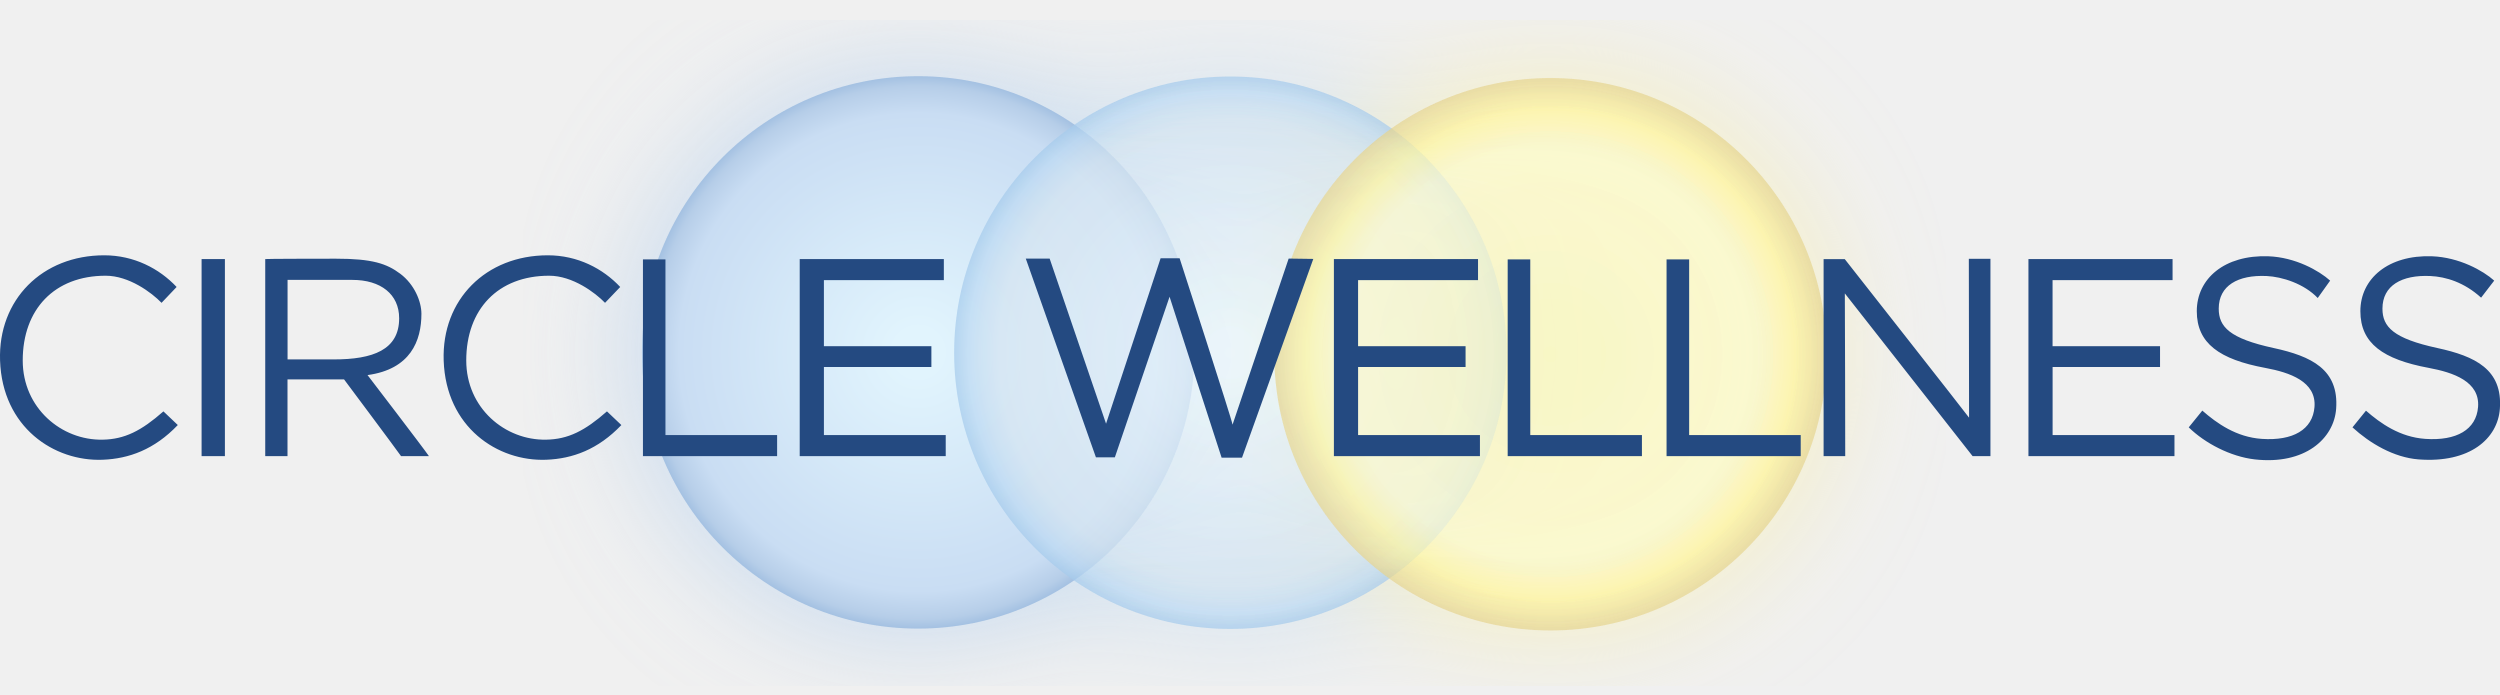
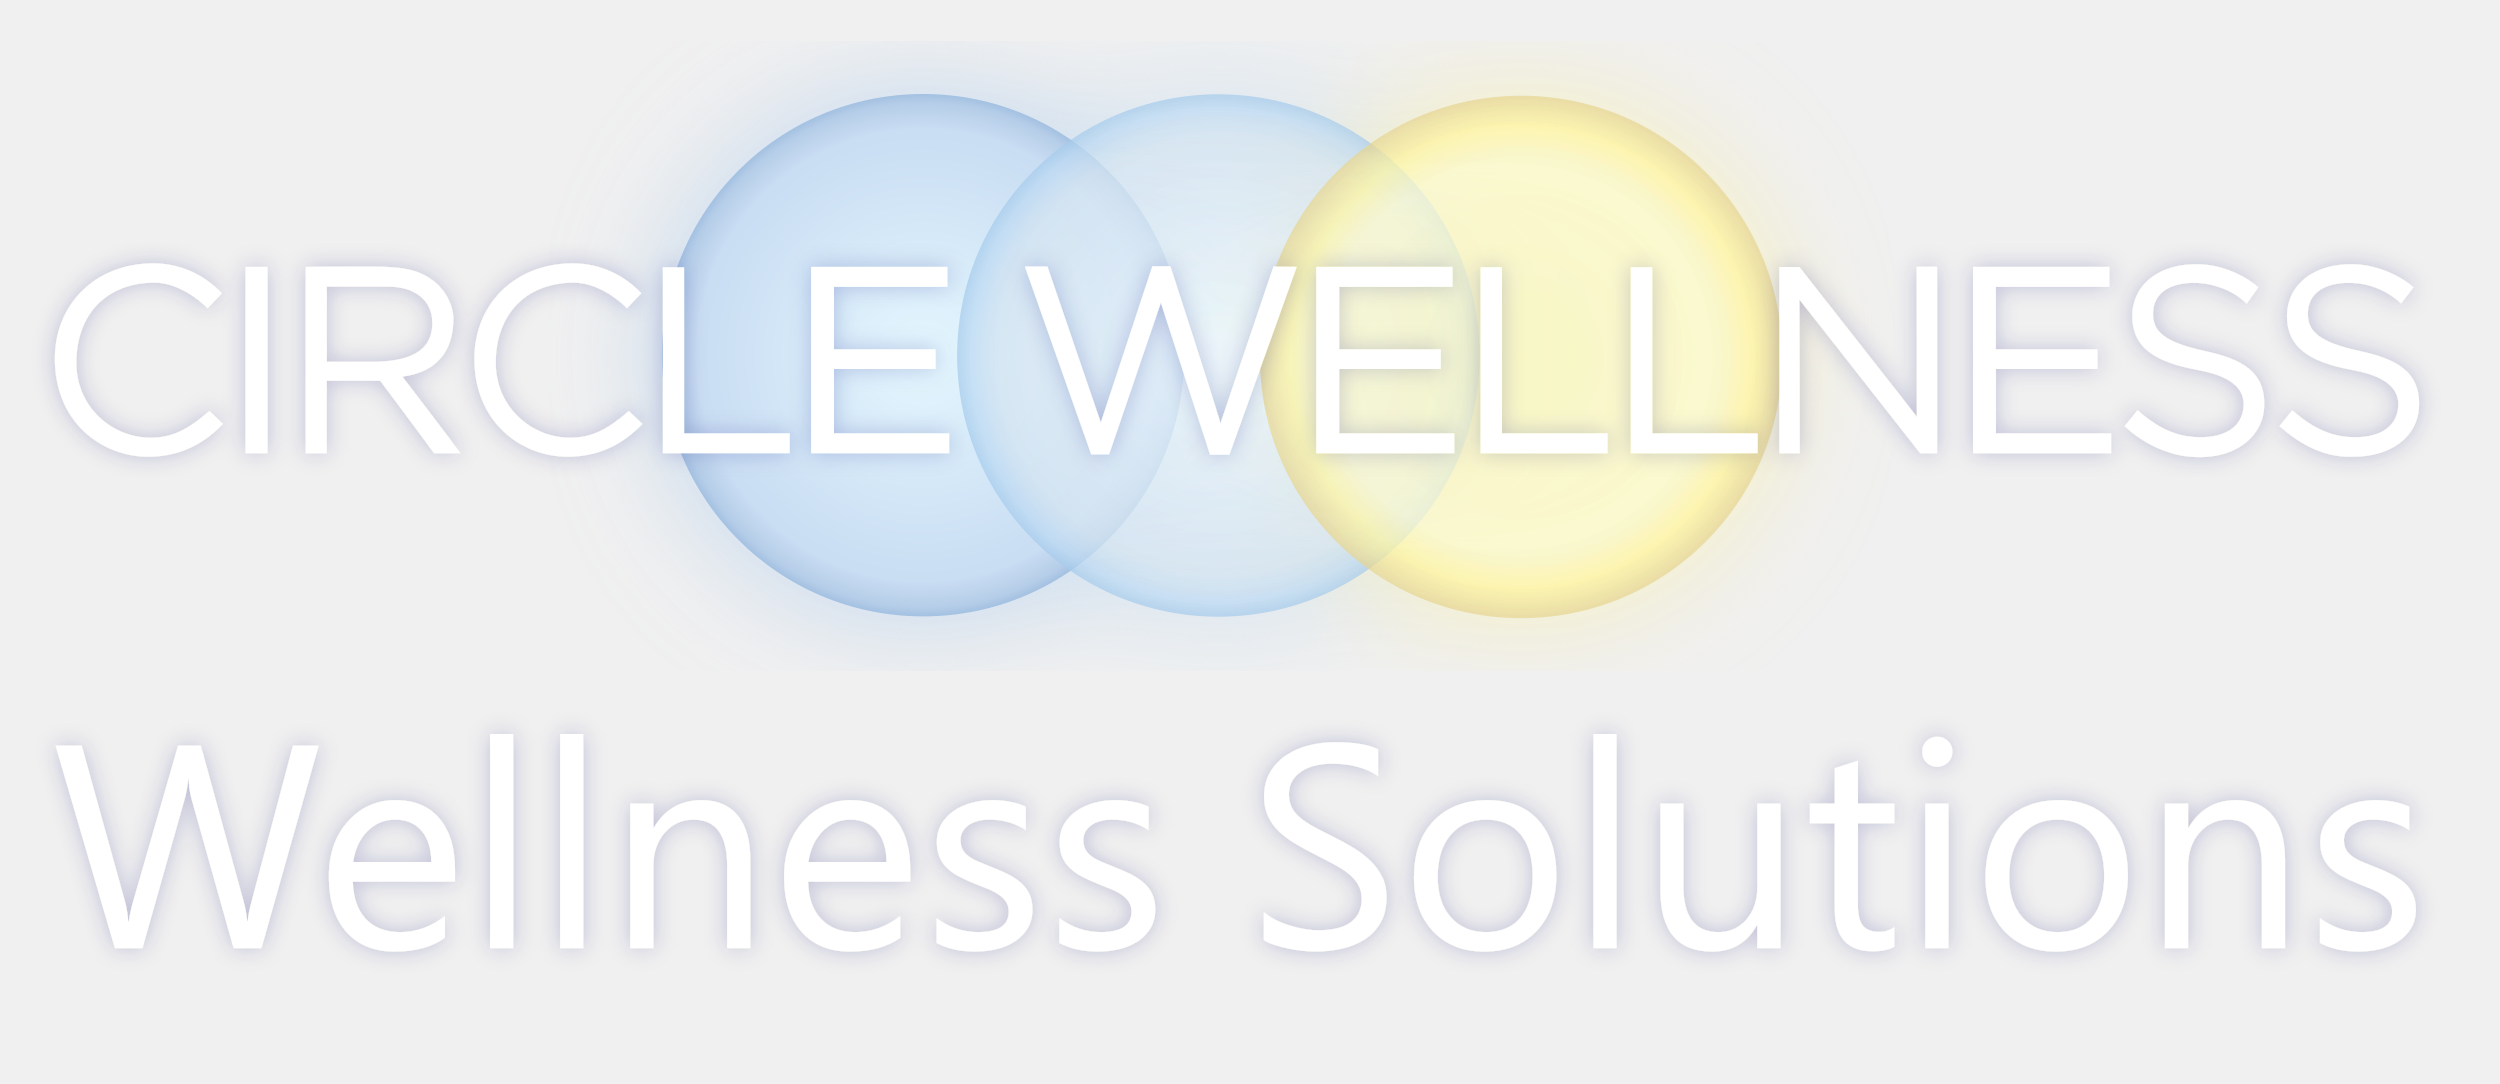
- <svg xmlns="http://www.w3.org/2000/svg" width="215.609" height="59.93" viewBox="0 0 215.609 59.93">
+ <svg xmlns="http://www.w3.org/2000/svg" version="1.1" id="Layer_1" x="0px" y="0px" width="228px" height="98.799px" viewBox="0 0 228 98.799" enable-background="new 0 0 228 98.799" xml:space="preserve">
+   <filter id="shadow">
+     <feOffset dy="0" dx="0" in="SourceGraphic" result="offOut" />
+     <feColorMatrix type="matrix" values="               0.0 0.0 0.0 0.0 0.0               0.0 0.0 0.0 0.0 0.0               0.0 0.0 0.0 0.2 0.0               0.0 0.0 0.1 0.1 0.0               " in="offOut" result="matrixOut">
+ 		</feColorMatrix>
+     <feGaussianBlur stdDeviation="1" in="matrixOut" result="blurOut" />
+     <feBlend mode="normal" in="SourceGraphic" in2="blurOut" />
+   </filter>
  <filter id="a">
-     <feGaussianBlur result="coloredBlur" stdDeviation="5" />
+     <feGaussianBlur stdDeviation="5" result="coloredBlur" />
    <feMerge>
      <feMergeNode in="coloredBlur" />
      <feMergeNode in="SourceGraphic" />
    </feMerge>
  </filter>
-   <g filter="url(#a)">
-     <radialGradient id="b" cx="79.185" cy="30.391" r="23.822" gradientUnits="userSpaceOnUse">
-       <stop offset=".084" stop-color="#E1F4FD" />
-       <stop offset=".866" stop-color="#C9DDF3" />
-       <stop offset=".95" stop-color="#B9D0EA" />
-       <stop offset=".966" stop-color="#B5CDE8" />
-       <stop offset="1" stop-color="#A4C1E2" />
+   <path id="Wellness_Solutions" fill="#FFFFFF" filter="url(#shadow)" d="M29.062,67.999l-5.219,18.479h-2.539l-3.801-13.505  c-0.164-0.575-0.263-1.202-0.297-1.881h-0.052c-0.051,0.636-0.163,1.254-0.335,1.855l-3.827,13.53H10.48L5.068,67.999h2.384  l3.931,14.175c0.163,0.593,0.267,1.211,0.31,1.855h0.064c0.043-0.455,0.176-1.074,0.399-1.855l4.085-14.175h2.074l3.917,14.277  c0.138,0.49,0.24,1.065,0.31,1.728h0.052c0.034-0.447,0.15-1.04,0.348-1.778l3.775-14.227H29.062z M41.497,80.408h-9.316  c0.034,1.469,0.43,2.604,1.186,3.402s1.796,1.198,3.118,1.198c1.486,0,2.853-0.49,4.098-1.469v1.984  c-1.159,0.842-2.692,1.263-4.6,1.263c-1.864,0-3.329-0.6-4.395-1.798s-1.598-2.884-1.598-5.058c0-2.053,0.582-3.727,1.746-5.02  c1.164-1.292,2.609-1.939,4.336-1.939s3.062,0.559,4.008,1.676c0.944,1.117,1.417,2.667,1.417,4.651V80.408z M39.332,78.617  c-0.008-1.22-0.303-2.169-0.882-2.848c-0.58-0.679-1.386-1.019-2.416-1.019c-0.997,0-1.843,0.357-2.539,1.07  c-0.695,0.713-1.125,1.645-1.288,2.796H39.332z M46.807,86.478h-2.113V66.943h2.113V86.478z M53.197,86.478h-2.113V66.943h2.113  V86.478z M68.429,86.478h-2.113v-7.525c0-2.801-1.022-4.201-3.066-4.201c-1.057,0-1.932,0.397-2.623,1.192s-1.037,1.798-1.037,3.009  v7.525h-2.113V73.282h2.113v2.19h0.052c0.996-1.666,2.439-2.5,4.329-2.5c1.443,0,2.548,0.467,3.312,1.398  c0.764,0.933,1.146,2.279,1.146,4.04V86.478z M83.016,80.408h-9.316c0.034,1.469,0.429,2.604,1.186,3.402  c0.756,0.799,1.795,1.198,3.118,1.198c1.486,0,2.852-0.49,4.098-1.469v1.984c-1.16,0.842-2.693,1.263-4.601,1.263  c-1.864,0-3.329-0.6-4.394-1.798c-1.065-1.198-1.599-2.884-1.599-5.058c0-2.053,0.582-3.727,1.746-5.02  c1.164-1.292,2.609-1.939,4.337-1.939c1.727,0,3.062,0.559,4.007,1.676s1.418,2.667,1.418,4.651V80.408z M80.851,78.617  c-0.009-1.22-0.303-2.169-0.883-2.848s-1.385-1.019-2.416-1.019c-0.997,0-1.843,0.357-2.538,1.07  c-0.696,0.713-1.126,1.645-1.289,2.796H80.851z M85.412,86.001v-2.269c1.151,0.851,2.418,1.276,3.802,1.276  c1.855,0,2.783-0.619,2.783-1.855c0-0.353-0.08-0.651-0.238-0.896c-0.159-0.245-0.374-0.462-0.645-0.651  c-0.271-0.188-0.589-0.358-0.954-0.509s-0.758-0.307-1.179-0.471c-0.584-0.231-1.098-0.466-1.54-0.702s-0.812-0.502-1.108-0.799  c-0.296-0.296-0.52-0.633-0.67-1.012c-0.15-0.378-0.226-0.82-0.226-1.327c0-0.618,0.143-1.166,0.426-1.643s0.661-0.876,1.134-1.198  s1.012-0.565,1.617-0.729s1.23-0.245,1.875-0.245c1.143,0,2.165,0.198,3.066,0.593v2.14c-0.971-0.636-2.087-0.954-3.35-0.954  c-0.396,0-0.752,0.046-1.07,0.136c-0.317,0.09-0.59,0.217-0.817,0.38c-0.229,0.163-0.404,0.359-0.528,0.587  c-0.125,0.228-0.188,0.479-0.188,0.754c0,0.343,0.062,0.631,0.188,0.863c0.124,0.231,0.307,0.438,0.547,0.618  c0.241,0.181,0.533,0.344,0.877,0.489c0.343,0.146,0.734,0.306,1.172,0.478c0.584,0.223,1.108,0.453,1.572,0.689  s0.859,0.502,1.186,0.799c0.326,0.296,0.578,0.638,0.754,1.024s0.265,0.846,0.265,1.379c0,0.652-0.145,1.22-0.432,1.7  c-0.288,0.481-0.673,0.881-1.153,1.198c-0.481,0.318-1.036,0.555-1.663,0.709c-0.627,0.155-1.284,0.232-1.971,0.232  C87.585,86.787,86.408,86.525,85.412,86.001z M96.61,86.001v-2.269c1.15,0.851,2.418,1.276,3.801,1.276  c1.855,0,2.783-0.619,2.783-1.855c0-0.353-0.079-0.651-0.238-0.896c-0.159-0.245-0.374-0.462-0.645-0.651  c-0.271-0.188-0.588-0.358-0.953-0.509s-0.758-0.307-1.179-0.471c-0.585-0.231-1.098-0.466-1.54-0.702s-0.812-0.502-1.108-0.799  c-0.296-0.296-0.52-0.633-0.67-1.012c-0.15-0.378-0.226-0.82-0.226-1.327c0-0.618,0.142-1.166,0.425-1.643  c0.284-0.477,0.662-0.876,1.135-1.198c0.472-0.322,1.011-0.565,1.617-0.729c0.605-0.163,1.23-0.245,1.874-0.245  c1.143,0,2.165,0.198,3.067,0.593v2.14c-0.971-0.636-2.088-0.954-3.351-0.954c-0.396,0-0.752,0.046-1.069,0.136  c-0.318,0.09-0.591,0.217-0.818,0.38s-0.404,0.359-0.528,0.587c-0.125,0.228-0.187,0.479-0.187,0.754  c0,0.343,0.062,0.631,0.187,0.863c0.124,0.231,0.307,0.438,0.548,0.618c0.24,0.181,0.532,0.344,0.876,0.489  c0.344,0.146,0.734,0.306,1.173,0.478c0.584,0.223,1.108,0.453,1.572,0.689s0.858,0.502,1.186,0.799  c0.326,0.296,0.577,0.638,0.754,1.024c0.176,0.387,0.264,0.846,0.264,1.379c0,0.652-0.144,1.22-0.432,1.7  c-0.288,0.481-0.672,0.881-1.153,1.198c-0.481,0.318-1.035,0.555-1.662,0.709c-0.627,0.155-1.284,0.232-1.972,0.232  C98.783,86.787,97.606,86.525,96.61,86.001z M115.256,85.731v-2.552c0.293,0.258,0.643,0.489,1.051,0.696  c0.408,0.206,0.838,0.38,1.289,0.521c0.449,0.142,0.902,0.251,1.359,0.328c0.455,0.078,0.875,0.116,1.262,0.116  c1.332,0,2.326-0.247,2.982-0.741c0.658-0.493,0.986-1.204,0.986-2.132c0-0.498-0.109-0.933-0.328-1.302s-0.521-0.706-0.908-1.012  c-0.387-0.305-0.844-0.597-1.373-0.876c-0.527-0.279-1.098-0.573-1.707-0.883c-0.645-0.326-1.246-0.657-1.805-0.992  s-1.043-0.704-1.455-1.108c-0.412-0.403-0.736-0.861-0.973-1.372s-0.355-1.11-0.355-1.798c0-0.842,0.186-1.574,0.555-2.197  c0.369-0.622,0.855-1.136,1.455-1.539c0.602-0.404,1.287-0.705,2.057-0.902c0.768-0.197,1.553-0.297,2.352-0.297  c1.82,0,3.148,0.22,3.98,0.657v2.436c-1.09-0.756-2.49-1.134-4.199-1.134c-0.473,0-0.945,0.05-1.418,0.148s-0.895,0.26-1.264,0.483  s-0.67,0.511-0.9,0.863c-0.232,0.353-0.35,0.781-0.35,1.288c0,0.473,0.088,0.881,0.266,1.225c0.176,0.344,0.436,0.657,0.779,0.94  s0.762,0.559,1.256,0.825c0.494,0.266,1.062,0.558,1.707,0.876c0.662,0.326,1.289,0.67,1.883,1.03  c0.592,0.361,1.111,0.761,1.559,1.199c0.445,0.438,0.801,0.923,1.062,1.456c0.262,0.532,0.393,1.143,0.393,1.829  c0,0.911-0.178,1.682-0.533,2.313c-0.357,0.631-0.838,1.145-1.443,1.54c-0.605,0.395-1.305,0.681-2.094,0.856  c-0.791,0.176-1.625,0.265-2.5,0.265c-0.293,0-0.654-0.024-1.084-0.071s-0.867-0.116-1.314-0.206  c-0.445-0.09-0.869-0.202-1.268-0.335C115.816,86.042,115.496,85.894,115.256,85.731z M135.371,86.787  c-1.95,0-3.507-0.616-4.671-1.85c-1.164-1.232-1.746-2.867-1.746-4.903c0-2.216,0.605-3.947,1.816-5.192  c1.212-1.246,2.848-1.869,4.91-1.869c1.967,0,3.502,0.606,4.606,1.817c1.104,1.211,1.655,2.891,1.655,5.038  c0,2.105-0.595,3.791-1.784,5.058C138.968,86.154,137.372,86.787,135.371,86.787z M135.525,74.751c-1.357,0-2.431,0.462-3.222,1.386  c-0.79,0.924-1.185,2.197-1.185,3.82c0,1.563,0.399,2.797,1.198,3.698c0.799,0.902,1.868,1.354,3.208,1.354  c1.366,0,2.416-0.442,3.15-1.327c0.735-0.885,1.103-2.144,1.103-3.776c0-1.648-0.367-2.92-1.103-3.813  C137.941,75.198,136.892,74.751,135.525,74.751z M147.432,86.478h-2.113V66.943h2.113V86.478z M162.38,86.478h-2.113V84.39h-0.052  c-0.876,1.599-2.233,2.397-4.071,2.397c-3.145,0-4.717-1.873-4.717-5.618v-7.887h2.101v7.552c0,2.783,1.065,4.175,3.195,4.175  c1.031,0,1.88-0.381,2.545-1.141c0.666-0.761,0.999-1.755,0.999-2.983v-7.603h2.113V86.478z M172.766,86.349  c-0.498,0.274-1.155,0.412-1.972,0.412c-2.311,0-3.466-1.288-3.466-3.865v-7.81h-2.269v-1.804h2.269v-3.222l2.113-0.683v3.904h3.324  v1.804h-3.324v7.436c0,0.885,0.15,1.517,0.451,1.895c0.3,0.378,0.799,0.566,1.494,0.566c0.533,0,0.992-0.146,1.379-0.438V86.349z   M176.67,69.932c-0.378,0-0.7-0.129-0.967-0.386c-0.267-0.258-0.399-0.585-0.399-0.979c0-0.396,0.133-0.724,0.399-0.986  c0.267-0.262,0.589-0.393,0.967-0.393c0.387,0,0.715,0.131,0.985,0.393c0.271,0.263,0.406,0.591,0.406,0.986  c0,0.378-0.136,0.7-0.406,0.966C177.385,69.799,177.057,69.932,176.67,69.932z M177.7,86.478h-2.113V73.282h2.113V86.478z   M187.494,86.787c-1.95,0-3.507-0.616-4.671-1.85c-1.164-1.232-1.746-2.867-1.746-4.903c0-2.216,0.605-3.947,1.816-5.192  c1.212-1.246,2.848-1.869,4.91-1.869c1.967,0,3.502,0.606,4.606,1.817c1.104,1.211,1.655,2.891,1.655,5.038  c0,2.105-0.595,3.791-1.784,5.058C191.091,86.154,189.495,86.787,187.494,86.787z M187.648,74.751c-1.357,0-2.431,0.462-3.222,1.386  c-0.79,0.924-1.185,2.197-1.185,3.82c0,1.563,0.399,2.797,1.198,3.698c0.799,0.902,1.868,1.354,3.208,1.354  c1.366,0,2.416-0.442,3.15-1.327c0.735-0.885,1.103-2.144,1.103-3.776c0-1.648-0.367-2.92-1.103-3.813  C190.064,75.198,189.015,74.751,187.648,74.751z M208.395,86.478h-2.113v-7.525c0-2.801-1.022-4.201-3.066-4.201  c-1.057,0-1.931,0.397-2.622,1.192c-0.692,0.795-1.038,1.798-1.038,3.009v7.525h-2.113V73.282h2.113v2.19h0.052  c0.997-1.666,2.439-2.5,4.33-2.5c1.443,0,2.547,0.467,3.312,1.398c0.765,0.933,1.146,2.279,1.146,4.04V86.478z M211.578,86.001  v-2.269c1.151,0.851,2.418,1.276,3.802,1.276c1.855,0,2.783-0.619,2.783-1.855c0-0.353-0.079-0.651-0.238-0.896  c-0.159-0.245-0.374-0.462-0.645-0.651c-0.271-0.188-0.589-0.358-0.953-0.509c-0.365-0.15-0.759-0.307-1.18-0.471  c-0.584-0.231-1.098-0.466-1.539-0.702c-0.443-0.236-0.812-0.502-1.108-0.799c-0.297-0.296-0.521-0.633-0.67-1.012  c-0.15-0.378-0.226-0.82-0.226-1.327c0-0.618,0.142-1.166,0.425-1.643s0.661-0.876,1.134-1.198s1.012-0.565,1.617-0.729  s1.23-0.245,1.875-0.245c1.143,0,2.165,0.198,3.067,0.593v2.14c-0.972-0.636-2.088-0.954-3.351-0.954  c-0.396,0-0.752,0.046-1.069,0.136c-0.318,0.09-0.591,0.217-0.818,0.38s-0.404,0.359-0.528,0.587  c-0.125,0.228-0.188,0.479-0.188,0.754c0,0.343,0.062,0.631,0.188,0.863c0.124,0.231,0.307,0.438,0.548,0.618  c0.24,0.181,0.532,0.344,0.876,0.489c0.344,0.146,0.734,0.306,1.173,0.478c0.584,0.223,1.107,0.453,1.571,0.689  s0.859,0.502,1.186,0.799c0.327,0.296,0.578,0.638,0.754,1.024s0.265,0.846,0.265,1.379c0,0.652-0.145,1.22-0.432,1.7  c-0.288,0.481-0.673,0.881-1.153,1.198c-0.481,0.318-1.035,0.555-1.662,0.709c-0.628,0.155-1.285,0.232-1.972,0.232  C213.752,86.787,212.575,86.525,211.578,86.001z" />
+   <g id="circles" filter="url(#a)">
+     <radialGradient id="SVGID_1_" cx="676.188" cy="583.463" r="23.822" gradientTransform="matrix(1 0 0 1 -592 -551.0703)" gradientUnits="userSpaceOnUse">
+       <stop offset="0.084" style="stop-color:#E1F4FD" />
+       <stop offset="0.866" style="stop-color:#C9DDF3" />
+       <stop offset="0.95" style="stop-color:#B9D0EA" />
+       <stop offset="0.966" style="stop-color:#B5CDE8" />
+       <stop offset="1" style="stop-color:#A4C1E2" />
    </radialGradient>
-     <circle fill="url(#b)" cx="79.185" cy="30.392" r="23.822" />
-     <g opacity=".72">
-       <radialGradient id="c" cx="106.111" cy="30.42" r="23.823" gradientUnits="userSpaceOnUse">
-         <stop offset="0" stop-color="#EDF8FE" />
-         <stop offset=".832" stop-color="#D6E5F1" />
-         <stop offset=".9" stop-color="#C9DFF1" />
-         <stop offset=".95" stop-color="#BCD9F2" />
-         <stop offset="1" stop-color="#A5CBEC" />
+     <circle fill="url(#SVGID_1_)" cx="84.188" cy="32.394" r="23.822" />
+     <g opacity="0.72">
+       <radialGradient id="SVGID_2_" cx="703.114" cy="583.492" r="23.822" gradientTransform="matrix(1 0 0 1 -592 -551.0703)" gradientUnits="userSpaceOnUse">
+         <stop offset="0" style="stop-color:#EDF8FE" />
+         <stop offset="0.832" style="stop-color:#D6E5F1" />
+         <stop offset="0.9" style="stop-color:#C9DFF1" />
+         <stop offset="0.95" style="stop-color:#BCD9F2" />
+         <stop offset="1" style="stop-color:#A5CBEC" />
      </radialGradient>
-       <circle fill="url(#c)" cx="106.111" cy="30.42" r="23.822" />
+       <circle fill="url(#SVGID_2_)" cx="111.114" cy="32.422" r="23.822" />
    </g>
-     <g opacity=".72">
-       <radialGradient id="d" cx="133.719" cy="30.551" r="23.822" gradientUnits="userSpaceOnUse">
-         <stop offset="0" stop-color="#F9F6C1" />
-         <stop offset=".748" stop-color="#FCF9CE" />
-         <stop offset=".789" stop-color="#FCF8C4" />
-         <stop offset=".862" stop-color="#FEF6AA" />
-         <stop offset=".883" stop-color="#FEF5A2" />
-         <stop offset="1" stop-color="#E6D591" />
+     <g opacity="0.72">
+       <radialGradient id="SVGID_3_" cx="730.723" cy="583.623" r="23.822" gradientTransform="matrix(1 0 0 1 -592 -551.0703)" gradientUnits="userSpaceOnUse">
+         <stop offset="0" style="stop-color:#F9F6C1" />
+         <stop offset="0.748" style="stop-color:#FCF9CE" />
+         <stop offset="0.789" style="stop-color:#FCF8C4" />
+         <stop offset="0.862" style="stop-color:#FEF6AA" />
+         <stop offset="0.883" style="stop-color:#FEF5A2" />
+         <stop offset="1" style="stop-color:#E6D591" />
      </radialGradient>
-       <circle fill="url(#d)" cx="133.719" cy="30.552" r="23.822" />
+       <circle fill="url(#SVGID_3_)" cx="138.722" cy="32.554" r="23.822" />
    </g>
  </g>
-   <path fill="#244A81" d="M15.33 36.66c-2.018 2.112-4.21 2.903-6.475 2.99-4.197.164-8.654-2.796-8.85-8.558-.177-5.254 3.645-9.074 8.98-9.074 2.57 0 4.75 1.14 6.247 2.732l-1.3 1.367c-.847-.878-2.798-2.338-4.82-2.338-4.42 0-7.152 2.9-7.152 7.31 0 4.11 3.35 6.9 6.896 6.83 1.886-.035 3.32-.75 5.238-2.44l1.235 1.173zm38.258 0c-2.018 2.112-4.21 2.903-6.474 2.99-4.197.164-8.654-2.796-8.85-8.558-.178-5.254 3.644-9.074 8.98-9.074 2.57 0 4.75 1.14 6.245 2.732l-1.308 1.367c-.846-.878-2.798-2.338-4.82-2.338-4.42 0-7.15 2.9-7.15 7.31 0 4.11 3.35 6.9 6.895 6.83 1.886-.035 3.32-.75 5.24-2.44l1.236 1.173zM19.396 22.343v16.994h-2.01V22.344h2.01zm3.48 0c.156-.023 4.212-.033 6.084-.033 3.156 0 4.392.424 5.563 1.302 1.205.905 1.822 2.375 1.822 3.45 0 2.34-.944 4.782-4.648 5.286 0 0 4.86 6.342 5.296 6.99h-2.406c-.342-.498-4.914-6.617-4.914-6.617h-4.878v6.62h-1.92V22.348zm1.92 8.654h3.994c3.357 0 5.635-.813 5.635-3.546 0-2.08-1.593-3.312-4.034-3.312H24.8V31zm30.648-8.623h1.947V37.52h9.63v1.818H55.45V22.375zm74.584 0h1.948V37.52h9.63v1.818h-11.578V22.375zm13.704 0h1.947V37.52h9.622v1.818H143.73V22.375zM80.327 31.65h-9.27v5.87h10.506v1.817H68.97V22.344H81.4v1.818H71.056v5.696h9.27v1.794zm105.967 0h-9.27v5.87h10.51v1.817H174.94V22.344h12.43v1.818h-10.35v5.696h9.27v1.794zm-59.897 0h-9.27v5.87h10.508v1.817H115.04V22.344h12.43v1.818h-10.344v5.696h9.27v1.794zm-31.88 7.794l-6.05-17.142h2.058l4.865 14.24 4.704-14.267h1.64s4.564 14.074 4.565 14.35l4.84-14.325 2.124.03-6.147 17.14h-1.76s-4.47-13.77-4.488-13.88l-4.72 13.854h-1.64zm62.757-.107v-16.99h1.825s10.63 13.52 10.72 13.675l-.02-13.7h1.864V39.34h-1.538l-11.02-14.036c.016.31.034 14.035.034 14.035h-1.873zm46.768-3.926c1.255 1.1 2.93 2.288 5.125 2.44 2.69.183 4.397-.795 4.55-2.753.17-2.196-2.138-2.977-4.245-3.368-3.946-.736-5.905-2.113-5.905-4.894 0-2.817 2.418-4.867 6.174-4.734 2.34.084 4.42 1.243 5.368 2.1l-1.13 1.47c-1.44-1.315-3.03-1.806-4.378-1.867-2.478-.112-4.13.827-4.13 2.815 0 1.57.94 2.572 4.742 3.396 3.244.706 5.63 1.838 5.385 5.234-.186 2.584-2.6 4.713-7.02 4.37-2.13-.167-4.193-1.387-5.692-2.763l1.163-1.437zm-14.108 0c1.256 1.1 2.93 2.288 5.126 2.44 2.69.183 4.396-.795 4.55-2.753.17-2.196-2.138-2.977-4.245-3.368-3.947-.736-5.906-2.113-5.906-4.894 0-2.817 2.41-4.867 6.17-4.734 2.33.084 4.38 1.243 5.33 2.1l-1.07 1.5c-1.163-1.225-3.06-1.836-4.408-1.897-2.476-.112-4.13.827-4.13 2.815 0 1.57.94 2.572 4.743 3.396 3.242.706 5.63 1.838 5.384 5.234-.185 2.584-2.7 4.86-7.02 4.37-2.098-.24-4.3-1.4-5.694-2.763l1.165-1.437z" />
+   <path id="Circle_Wellness" fill="#FFFFFF" filter="url(#shadow)" d="M20.333,38.662c-2.018,2.11-4.21,2.901-6.475,2.988  c-4.197,0.164-8.654-2.796-8.851-8.558c-0.177-5.254,3.646-9.074,8.98-9.074c2.57,0,4.75,1.142,6.247,2.732l-1.3,1.367  c-0.848-0.879-2.799-2.34-4.82-2.34c-4.42,0-7.152,2.9-7.152,7.312c0,4.11,3.351,6.899,6.896,6.83  c1.886-0.035,3.319-0.75,5.237-2.44l1.235,1.173L20.333,38.662z M58.591,38.662c-2.018,2.11-4.21,2.901-6.474,2.988  c-4.197,0.164-8.654-2.796-8.85-8.558c-0.179-5.254,3.644-9.074,8.979-9.074c2.57,0,4.75,1.142,6.245,2.732l-1.308,1.367  c-0.847-0.879-2.799-2.34-4.82-2.34c-4.42,0-7.15,2.9-7.15,7.312c0,4.11,3.351,6.899,6.896,6.83c1.886-0.035,3.319-0.75,5.24-2.44  l1.235,1.173L58.591,38.662z M24.399,24.345v16.994h-2.011V24.346L24.399,24.345L24.399,24.345z M27.879,24.345  c0.156-0.023,4.212-0.033,6.084-0.033c3.156,0,4.393,0.424,5.563,1.302c1.205,0.905,1.822,2.375,1.822,3.45  c0,2.34-0.944,4.782-4.648,5.286c0,0,4.86,6.342,5.296,6.99H39.59c-0.342-0.498-4.914-6.617-4.914-6.617h-4.878v6.62h-1.92V24.35  L27.879,24.345z M29.799,32.999h3.994c3.357,0,5.635-0.813,5.635-3.546c0-2.08-1.593-3.312-4.033-3.312h-5.592v6.861L29.799,32.999z   M60.447,24.376h1.947v15.146h9.63v1.818H60.453V24.377L60.447,24.376z M135.03,24.376h1.949v15.146h9.629v1.818H135.03V24.376  L135.03,24.376z M148.735,24.376h1.947v15.146h9.62v1.818h-11.569V24.377L148.735,24.376z M85.33,33.652h-9.27v5.87h10.506v1.817  H73.973V24.346h12.43v1.818H76.059v5.694h9.27L85.33,33.652L85.33,33.652z M191.297,33.652h-9.271v5.87h10.511v1.817h-12.595V24.346  h12.431v1.818h-10.351v5.694h9.271v1.794L191.297,33.652z M131.399,33.652h-9.271v5.87h10.508v1.817h-12.594V24.346h12.431v1.818  h-10.345v5.694h9.271V33.652L131.399,33.652z M99.52,41.446l-6.051-17.142h2.059l4.865,14.24l4.703-14.269h1.641  c0,0,4.563,14.074,4.564,14.352l4.842-14.325l2.124,0.03l-6.147,17.14h-1.76c0,0-4.471-13.77-4.488-13.88l-4.72,13.854H99.51H99.52z   M162.276,41.339v-16.99h1.826c0,0,10.629,13.521,10.719,13.675l-0.021-13.7h1.864v17.019h-1.538l-11.021-14.036  c0.017,0.312,0.035,14.035,0.035,14.035h-1.873L162.276,41.339z M209.045,37.413c1.255,1.1,2.931,2.288,5.125,2.438  c2.69,0.185,4.397-0.795,4.55-2.753c0.172-2.196-2.138-2.977-4.244-3.368c-3.945-0.734-5.904-2.111-5.904-4.894  c0-2.817,2.418-4.867,6.174-4.734c2.34,0.084,4.42,1.243,5.367,2.102l-1.129,1.47c-1.44-1.315-3.03-1.806-4.379-1.867  c-2.479-0.112-4.129,0.827-4.129,2.815c0,1.568,0.938,2.57,4.74,3.396c3.244,0.706,5.63,1.838,5.387,5.234  c-0.188,2.584-2.602,4.713-7.021,4.37c-2.131-0.167-4.193-1.389-5.692-2.765l1.163-1.437L209.045,37.413z M194.937,37.413  c1.256,1.1,2.93,2.288,5.127,2.438c2.688,0.185,4.396-0.795,4.549-2.753c0.17-2.196-2.137-2.977-4.244-3.368  c-3.947-0.734-5.906-2.111-5.906-4.894c0-2.817,2.41-4.867,6.17-4.734c2.33,0.084,4.38,1.243,5.33,2.102l-1.068,1.5  c-1.164-1.227-3.062-1.836-4.408-1.897c-2.478-0.112-4.131,0.827-4.131,2.815c0,1.568,0.939,2.57,4.742,3.396  c3.242,0.706,5.631,1.838,5.385,5.234c-0.186,2.584-2.699,4.858-7.021,4.37c-2.099-0.24-4.3-1.4-5.692-2.765l1.164-1.437  L194.937,37.413z" />
</svg>
